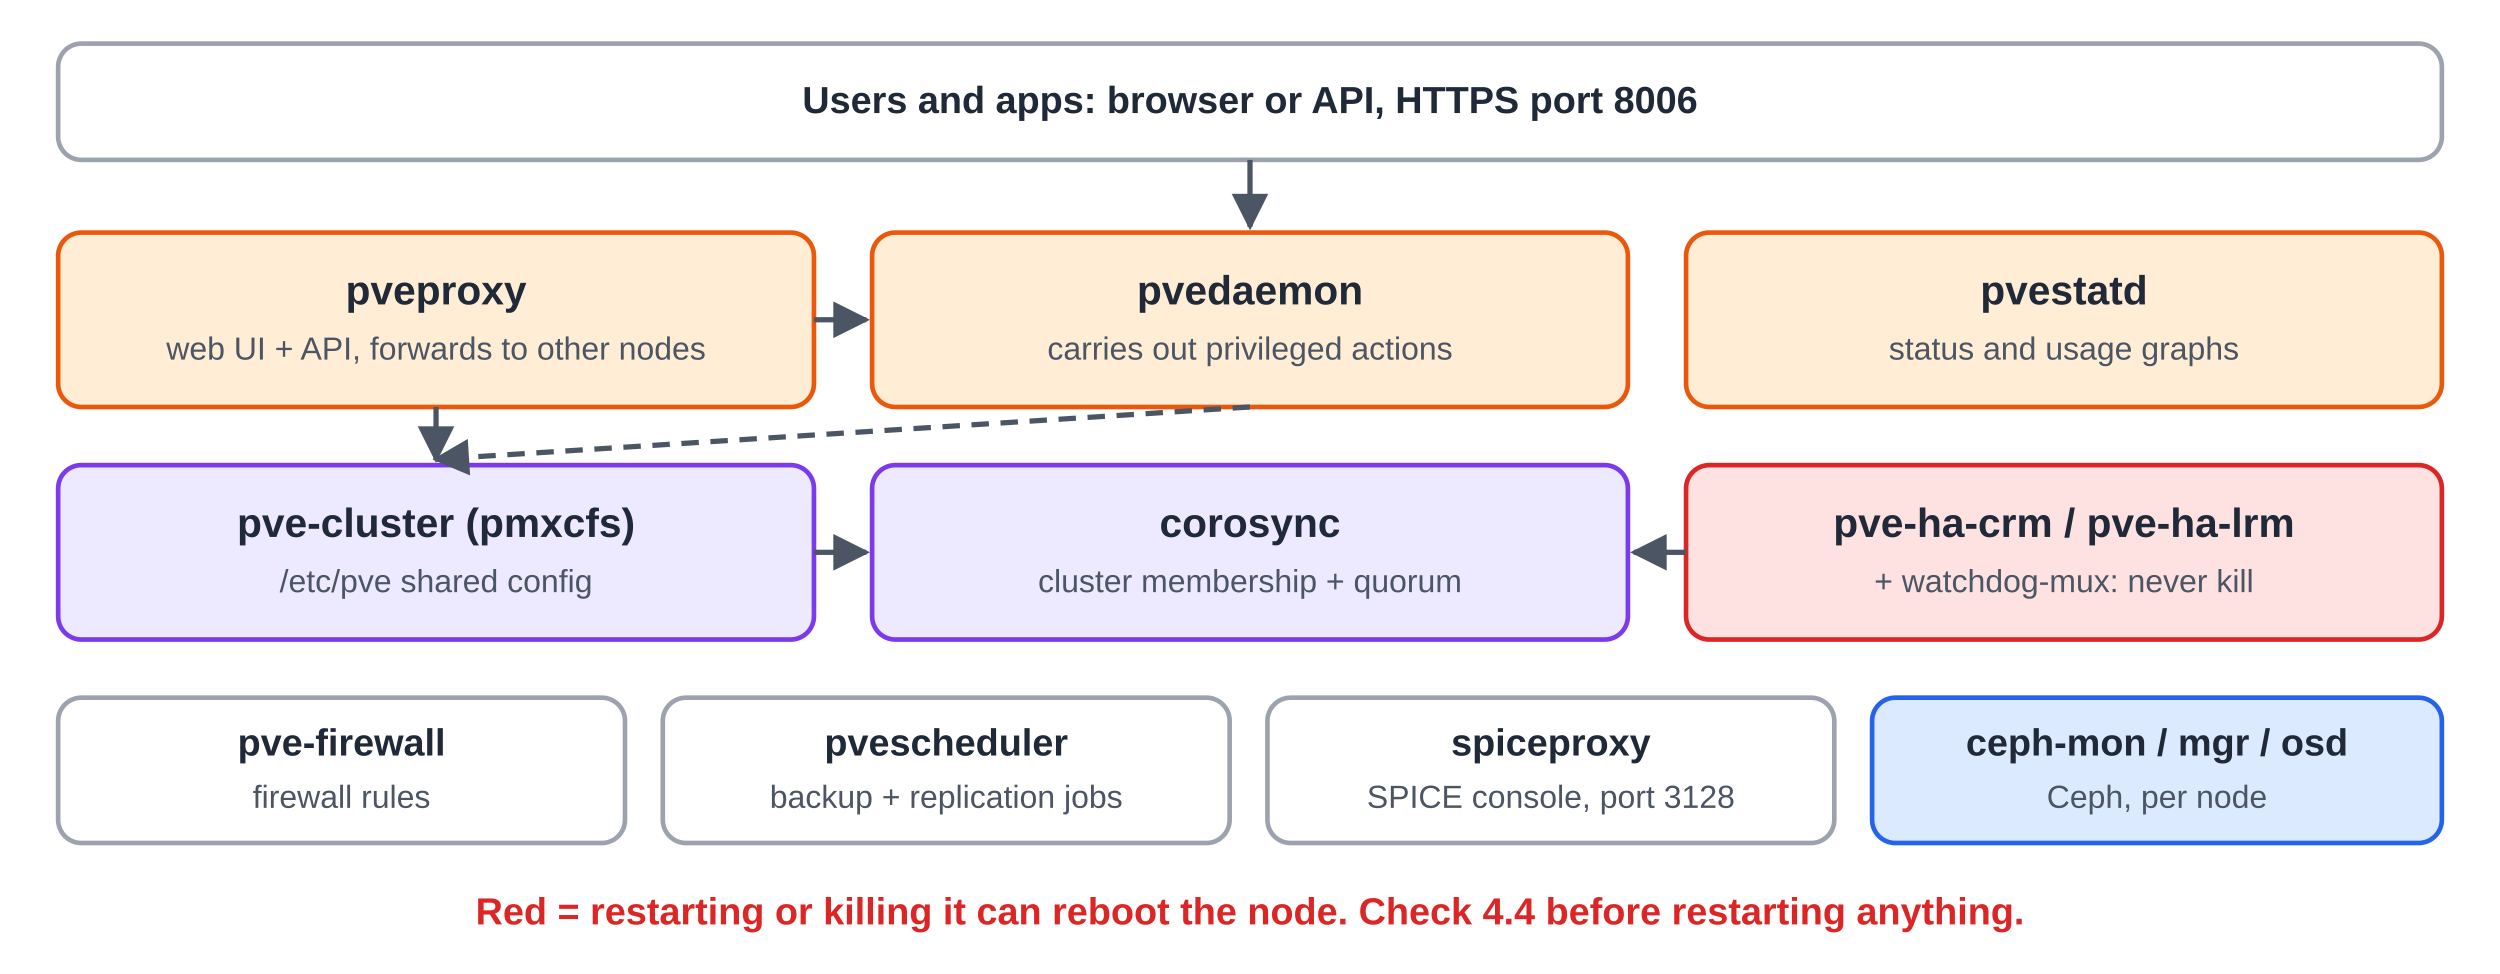
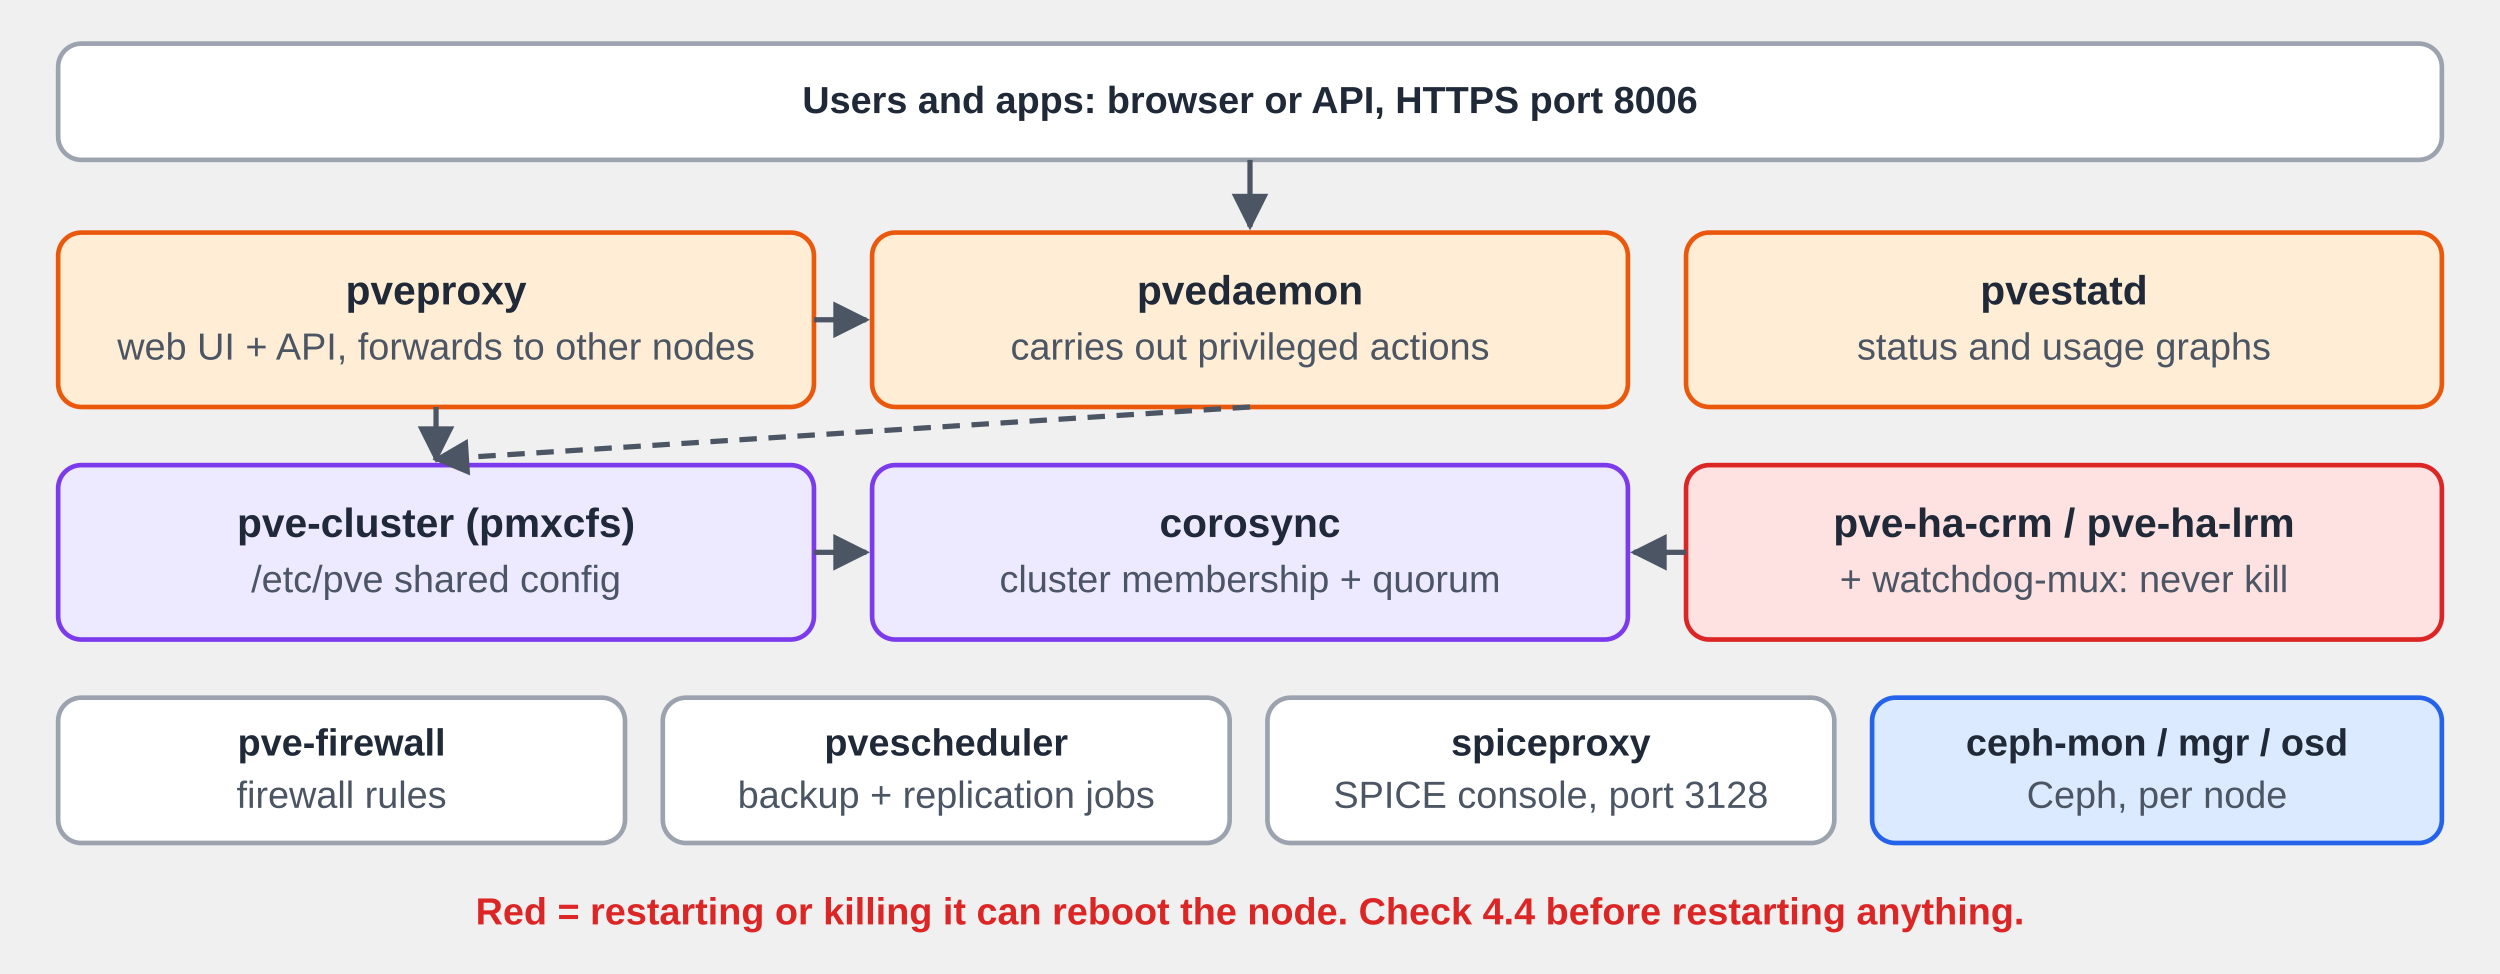
<svg xmlns="http://www.w3.org/2000/svg" width="860" height="335" viewBox="0 0 860 335">
+   <style>@media (prefers-color-scheme: dark){[fill="#F3F4F6"]{fill:#262a33}[fill="#DBEAFE"]{fill:#172554}[fill="#EDE9FE"]{fill:#2e1065}[fill="#FFEDD5"]{fill:#431407}[fill="#DCFCE7"]{fill:#052e16}[fill="#E0F2FE"]{fill:#082f49}[fill="#FEF3C7"]{fill:#422006}[fill="#FEE2E2"]{fill:#450a0a}[fill="#FAFAFA"]{fill:#1b1d24}[fill="#F9FAFB"]{fill:#23262f}[stroke="#6B7280"]{stroke:#9ca3af}[stroke="#2563EB"]{stroke:#60a5fa}[stroke="#7C3AED"]{stroke:#a78bfa}[stroke="#EA580C"]{stroke:#fb923c}[stroke="#16A34A"]{stroke:#4ade80}[stroke="#0284C7"]{stroke:#38bdf8}[stroke="#D97706"]{stroke:#fbbf24}[stroke="#DC2626"]{stroke:#f87171}[stroke="#9CA3AF"]{stroke:#6b7280}[stroke="#E5E7EB"]{stroke:#374151}[stroke="#D1D5DB"]{stroke:#4b5563}:not(circle)[fill="#6B7280"]{fill:#9ca3af}:not(circle)[fill="#2563EB"]{fill:#60a5fa}:not(circle)[fill="#7C3AED"]{fill:#a78bfa}:not(circle)[fill="#EA580C"]{fill:#fb923c}:not(circle)[fill="#16A34A"]{fill:#4ade80}:not(circle)[fill="#0284C7"]{fill:#38bdf8}:not(circle)[fill="#D97706"]{fill:#fbbf24}:not(circle)[fill="#DC2626"]{fill:#f87171}text[fill="#1F2937"]{fill:#e5e7eb}[fill="#4B5563"]{fill:#9ca3af}rect[fill="#FFFFFF"]{fill:#23262f}text[stroke="#FFFFFF"]{stroke:#17181c}}</style>
  <defs>
    <marker id="ah" viewBox="0 0 10 10" refX="9" refY="5" markerWidth="7" markerHeight="7" orient="auto">
      <path d="M0,0 L10,5 L0,10 z" fill="#4B5563" />
    </marker>
    <marker id="ahs" viewBox="0 0 10 10" refX="9" refY="5" markerWidth="7" markerHeight="7" orient="auto">
      <path d="M0,0 L10,5 L0,10 z" fill="#4B5563" />
    </marker>
  </defs>
-   <rect width="100%" height="100%" fill="#FFFFFF" />
  <rect x="20" y="15" width="820" height="40" rx="8" fill="#FFFFFF" stroke="#9CA3AF" stroke-width="1.6" />
-   <text x="430" y="38.9" font-family="Liberation Sans" font-size="13" font-weight="700" text-anchor="middle" fill="#1F2937">Users and apps: browser or API, HTTPS port 8006</text>
+   <text x="430" y="38.9" font-family="Liberation Sans, Arial, Helvetica, sans-serif" font-size="13" font-weight="700" text-anchor="middle" fill="#1F2937">Users and apps: browser or API, HTTPS port 8006</text>
  <line x1="430" y1="55" x2="430" y2="78" stroke="#4B5563" stroke-width="1.8" marker-end="url(#ah)" />
  <rect x="20" y="80" width="260" height="60" rx="8" fill="#FFEDD5" stroke="#EA580C" stroke-width="1.6" />
-   <text x="150" y="104.7" font-family="Liberation Sans" font-size="14" font-weight="700" text-anchor="middle" fill="#1F2937">pveproxy</text>
-   <text x="150" y="123.7" font-family="Liberation Sans" font-size="11" font-weight="400" text-anchor="middle" fill="#4B5563">web UI + API, forwards to other nodes</text>
+   <text x="150" y="104.7" font-family="Liberation Sans, Arial, Helvetica, sans-serif" font-size="14" font-weight="700" text-anchor="middle" fill="#1F2937">pveproxy</text>
+   <text x="150" y="123.7" font-family="Liberation Sans, Arial, Helvetica, sans-serif" font-size="13" font-weight="400" text-anchor="middle" fill="#4B5563">web UI + API, forwards to other nodes</text>
  <rect x="300" y="80" width="260" height="60" rx="8" fill="#FFEDD5" stroke="#EA580C" stroke-width="1.6" />
-   <text x="430" y="104.7" font-family="Liberation Sans" font-size="14" font-weight="700" text-anchor="middle" fill="#1F2937">pvedaemon</text>
-   <text x="430" y="123.7" font-family="Liberation Sans" font-size="11" font-weight="400" text-anchor="middle" fill="#4B5563">carries out privileged actions</text>
+   <text x="430" y="104.7" font-family="Liberation Sans, Arial, Helvetica, sans-serif" font-size="14" font-weight="700" text-anchor="middle" fill="#1F2937">pvedaemon</text>
+   <text x="430" y="123.7" font-family="Liberation Sans, Arial, Helvetica, sans-serif" font-size="13" font-weight="400" text-anchor="middle" fill="#4B5563">carries out privileged actions</text>
  <rect x="580" y="80" width="260" height="60" rx="8" fill="#FFEDD5" stroke="#EA580C" stroke-width="1.6" />
-   <text x="710" y="104.7" font-family="Liberation Sans" font-size="14" font-weight="700" text-anchor="middle" fill="#1F2937">pvestatd</text>
-   <text x="710" y="123.7" font-family="Liberation Sans" font-size="11" font-weight="400" text-anchor="middle" fill="#4B5563">status and usage graphs</text>
+   <text x="710" y="104.7" font-family="Liberation Sans, Arial, Helvetica, sans-serif" font-size="14" font-weight="700" text-anchor="middle" fill="#1F2937">pvestatd</text>
+   <text x="710" y="123.7" font-family="Liberation Sans, Arial, Helvetica, sans-serif" font-size="13" font-weight="400" text-anchor="middle" fill="#4B5563">status and usage graphs</text>
  <line x1="280" y1="110" x2="298" y2="110" stroke="#4B5563" stroke-width="1.8" marker-end="url(#ah)" />
  <rect x="20" y="160" width="260" height="60" rx="8" fill="#EDE9FE" stroke="#7C3AED" stroke-width="1.6" />
-   <text x="150" y="184.7" font-family="Liberation Sans" font-size="14" font-weight="700" text-anchor="middle" fill="#1F2937">pve-cluster (pmxcfs)</text>
-   <text x="150" y="203.7" font-family="Liberation Sans" font-size="11" font-weight="400" text-anchor="middle" fill="#4B5563">/etc/pve shared config</text>
+   <text x="150" y="184.7" font-family="Liberation Sans, Arial, Helvetica, sans-serif" font-size="14" font-weight="700" text-anchor="middle" fill="#1F2937">pve-cluster (pmxcfs)</text>
+   <text x="150" y="203.7" font-family="Liberation Sans, Arial, Helvetica, sans-serif" font-size="13" font-weight="400" text-anchor="middle" fill="#4B5563">/etc/pve shared config</text>
  <rect x="300" y="160" width="260" height="60" rx="8" fill="#EDE9FE" stroke="#7C3AED" stroke-width="1.6" />
-   <text x="430" y="184.7" font-family="Liberation Sans" font-size="14" font-weight="700" text-anchor="middle" fill="#1F2937">corosync</text>
-   <text x="430" y="203.7" font-family="Liberation Sans" font-size="11" font-weight="400" text-anchor="middle" fill="#4B5563">cluster membership + quorum</text>
+   <text x="430" y="184.7" font-family="Liberation Sans, Arial, Helvetica, sans-serif" font-size="14" font-weight="700" text-anchor="middle" fill="#1F2937">corosync</text>
+   <text x="430" y="203.7" font-family="Liberation Sans, Arial, Helvetica, sans-serif" font-size="13" font-weight="400" text-anchor="middle" fill="#4B5563">cluster membership + quorum</text>
  <rect x="580" y="160" width="260" height="60" rx="8" fill="#FEE2E2" stroke="#DC2626" stroke-width="1.6" />
-   <text x="710" y="184.7" font-family="Liberation Sans" font-size="14" font-weight="700" text-anchor="middle" fill="#1F2937">pve-ha-crm / pve-ha-lrm</text>
-   <text x="710" y="203.7" font-family="Liberation Sans" font-size="11" font-weight="400" text-anchor="middle" fill="#4B5563">+ watchdog-mux: never kill</text>
+   <text x="710" y="184.7" font-family="Liberation Sans, Arial, Helvetica, sans-serif" font-size="14" font-weight="700" text-anchor="middle" fill="#1F2937">pve-ha-crm / pve-ha-lrm</text>
+   <text x="710" y="203.7" font-family="Liberation Sans, Arial, Helvetica, sans-serif" font-size="13" font-weight="400" text-anchor="middle" fill="#4B5563">+ watchdog-mux: never kill</text>
  <line x1="150" y1="140" x2="150" y2="158" stroke="#4B5563" stroke-width="1.8" marker-end="url(#ah)" />
  <line x1="430" y1="140" x2="150" y2="158" stroke="#4B5563" stroke-width="1.8" stroke-dasharray="6 4" marker-end="url(#ah)" />
  <line x1="280" y1="190" x2="298" y2="190" stroke="#4B5563" stroke-width="1.8" marker-end="url(#ah)" />
  <line x1="580" y1="190" x2="562" y2="190" stroke="#4B5563" stroke-width="1.8" marker-end="url(#ah)" />
  <rect x="20" y="240" width="195" height="50" rx="8" fill="#FFFFFF" stroke="#9CA3AF" stroke-width="1.6" />
-   <text x="117.5" y="259.9" font-family="Liberation Sans" font-size="13" font-weight="700" text-anchor="middle" fill="#1F2937">pve-firewall</text>
-   <text x="117.5" y="277.9" font-family="Liberation Sans" font-size="11" font-weight="400" text-anchor="middle" fill="#4B5563">firewall rules</text>
+   <text x="117.5" y="259.9" font-family="Liberation Sans, Arial, Helvetica, sans-serif" font-size="13" font-weight="700" text-anchor="middle" fill="#1F2937">pve-firewall</text>
+   <text x="117.5" y="277.9" font-family="Liberation Sans, Arial, Helvetica, sans-serif" font-size="13" font-weight="400" text-anchor="middle" fill="#4B5563">firewall rules</text>
  <rect x="228" y="240" width="195" height="50" rx="8" fill="#FFFFFF" stroke="#9CA3AF" stroke-width="1.6" />
-   <text x="325.5" y="259.9" font-family="Liberation Sans" font-size="13" font-weight="700" text-anchor="middle" fill="#1F2937">pvescheduler</text>
-   <text x="325.5" y="277.9" font-family="Liberation Sans" font-size="11" font-weight="400" text-anchor="middle" fill="#4B5563">backup + replication jobs</text>
+   <text x="325.5" y="259.9" font-family="Liberation Sans, Arial, Helvetica, sans-serif" font-size="13" font-weight="700" text-anchor="middle" fill="#1F2937">pvescheduler</text>
+   <text x="325.5" y="277.9" font-family="Liberation Sans, Arial, Helvetica, sans-serif" font-size="13" font-weight="400" text-anchor="middle" fill="#4B5563">backup + replication jobs</text>
  <rect x="436" y="240" width="195" height="50" rx="8" fill="#FFFFFF" stroke="#9CA3AF" stroke-width="1.6" />
-   <text x="533.5" y="259.9" font-family="Liberation Sans" font-size="13" font-weight="700" text-anchor="middle" fill="#1F2937">spiceproxy</text>
-   <text x="533.5" y="277.9" font-family="Liberation Sans" font-size="11" font-weight="400" text-anchor="middle" fill="#4B5563">SPICE console, port 3128</text>
+   <text x="533.5" y="259.9" font-family="Liberation Sans, Arial, Helvetica, sans-serif" font-size="13" font-weight="700" text-anchor="middle" fill="#1F2937">spiceproxy</text>
+   <text x="533.5" y="277.9" font-family="Liberation Sans, Arial, Helvetica, sans-serif" font-size="13" font-weight="400" text-anchor="middle" fill="#4B5563">SPICE console, port 3128</text>
  <rect x="644" y="240" width="196" height="50" rx="8" fill="#DBEAFE" stroke="#2563EB" stroke-width="1.6" />
-   <text x="742" y="259.9" font-family="Liberation Sans" font-size="13" font-weight="700" text-anchor="middle" fill="#1F2937">ceph-mon / mgr / osd</text>
-   <text x="742" y="277.9" font-family="Liberation Sans" font-size="11" font-weight="400" text-anchor="middle" fill="#4B5563">Ceph, per node</text>
-   <text x="430" y="318" font-family="Liberation Sans" font-size="13" font-weight="700" text-anchor="middle" fill="#DC2626">Red = restarting or killing it can reboot the node. Check 4.4 before restarting anything.</text>
+   <text x="742" y="259.9" font-family="Liberation Sans, Arial, Helvetica, sans-serif" font-size="13" font-weight="700" text-anchor="middle" fill="#1F2937">ceph-mon / mgr / osd</text>
+   <text x="742" y="277.9" font-family="Liberation Sans, Arial, Helvetica, sans-serif" font-size="13" font-weight="400" text-anchor="middle" fill="#4B5563">Ceph, per node</text>
+   <text x="430" y="318" font-family="Liberation Sans, Arial, Helvetica, sans-serif" font-size="13" font-weight="700" text-anchor="middle" fill="#DC2626">Red = restarting or killing it can reboot the node. Check 4.4 before restarting anything.</text>
</svg>
